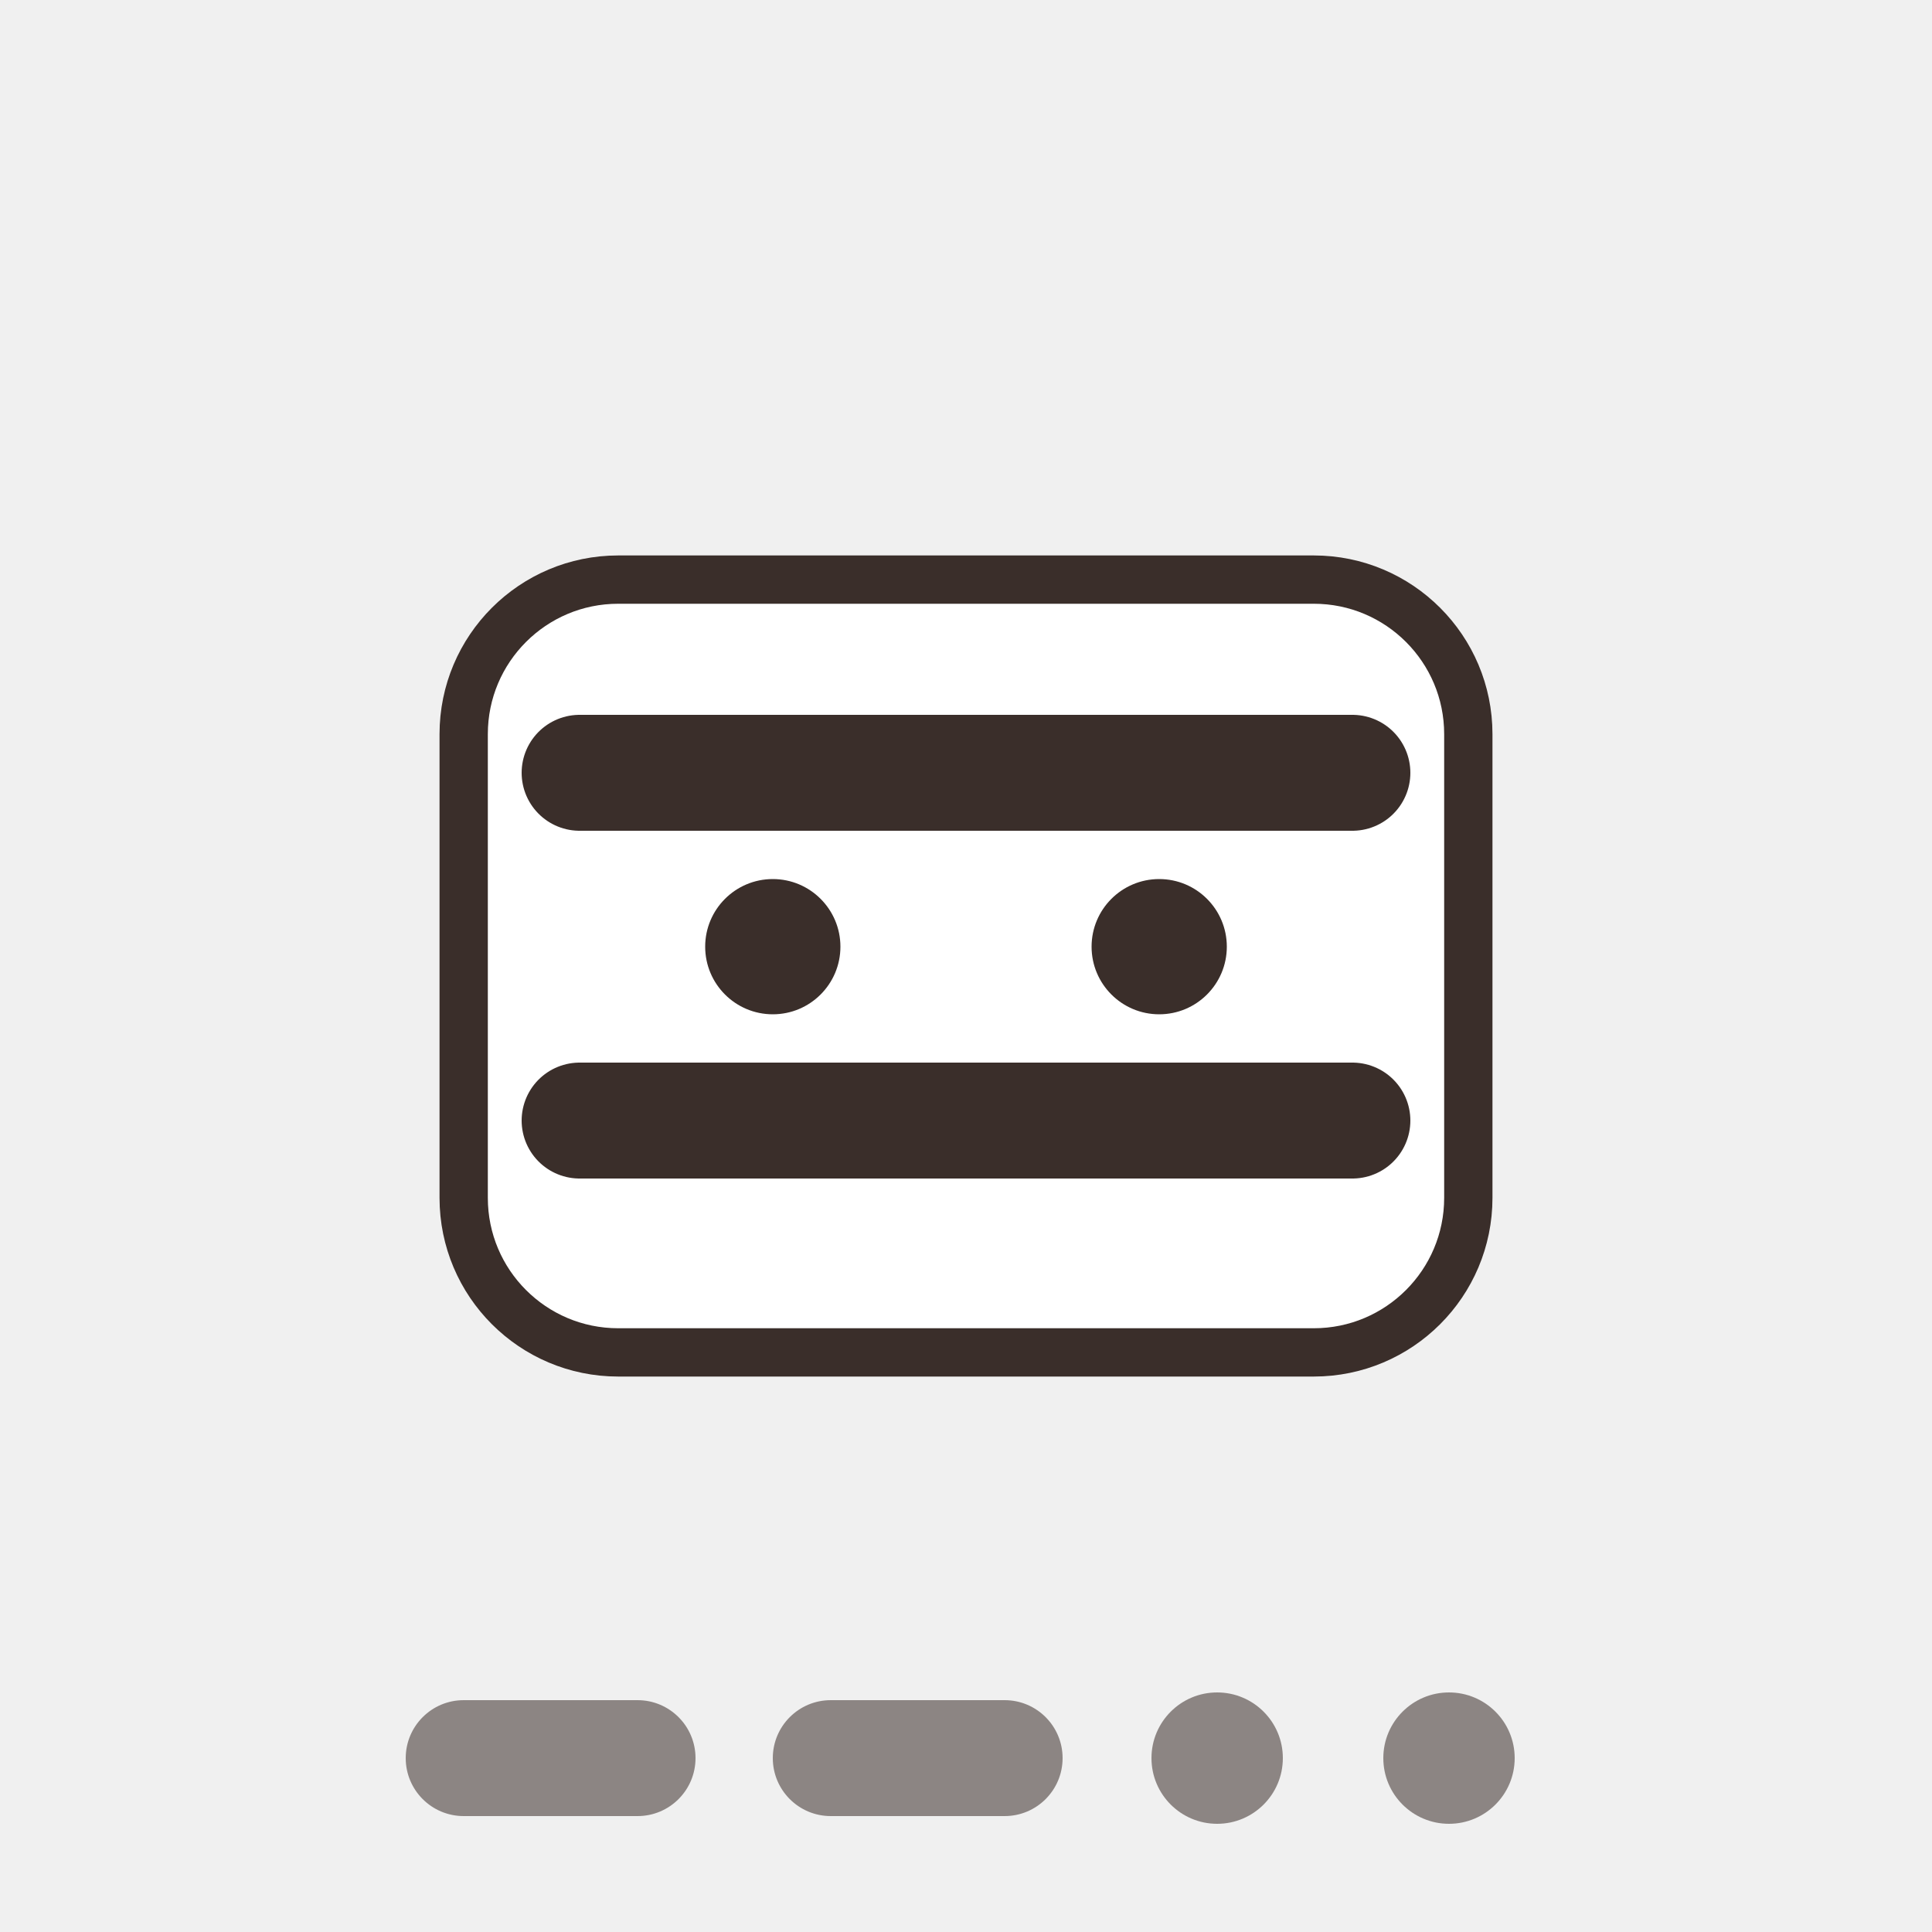
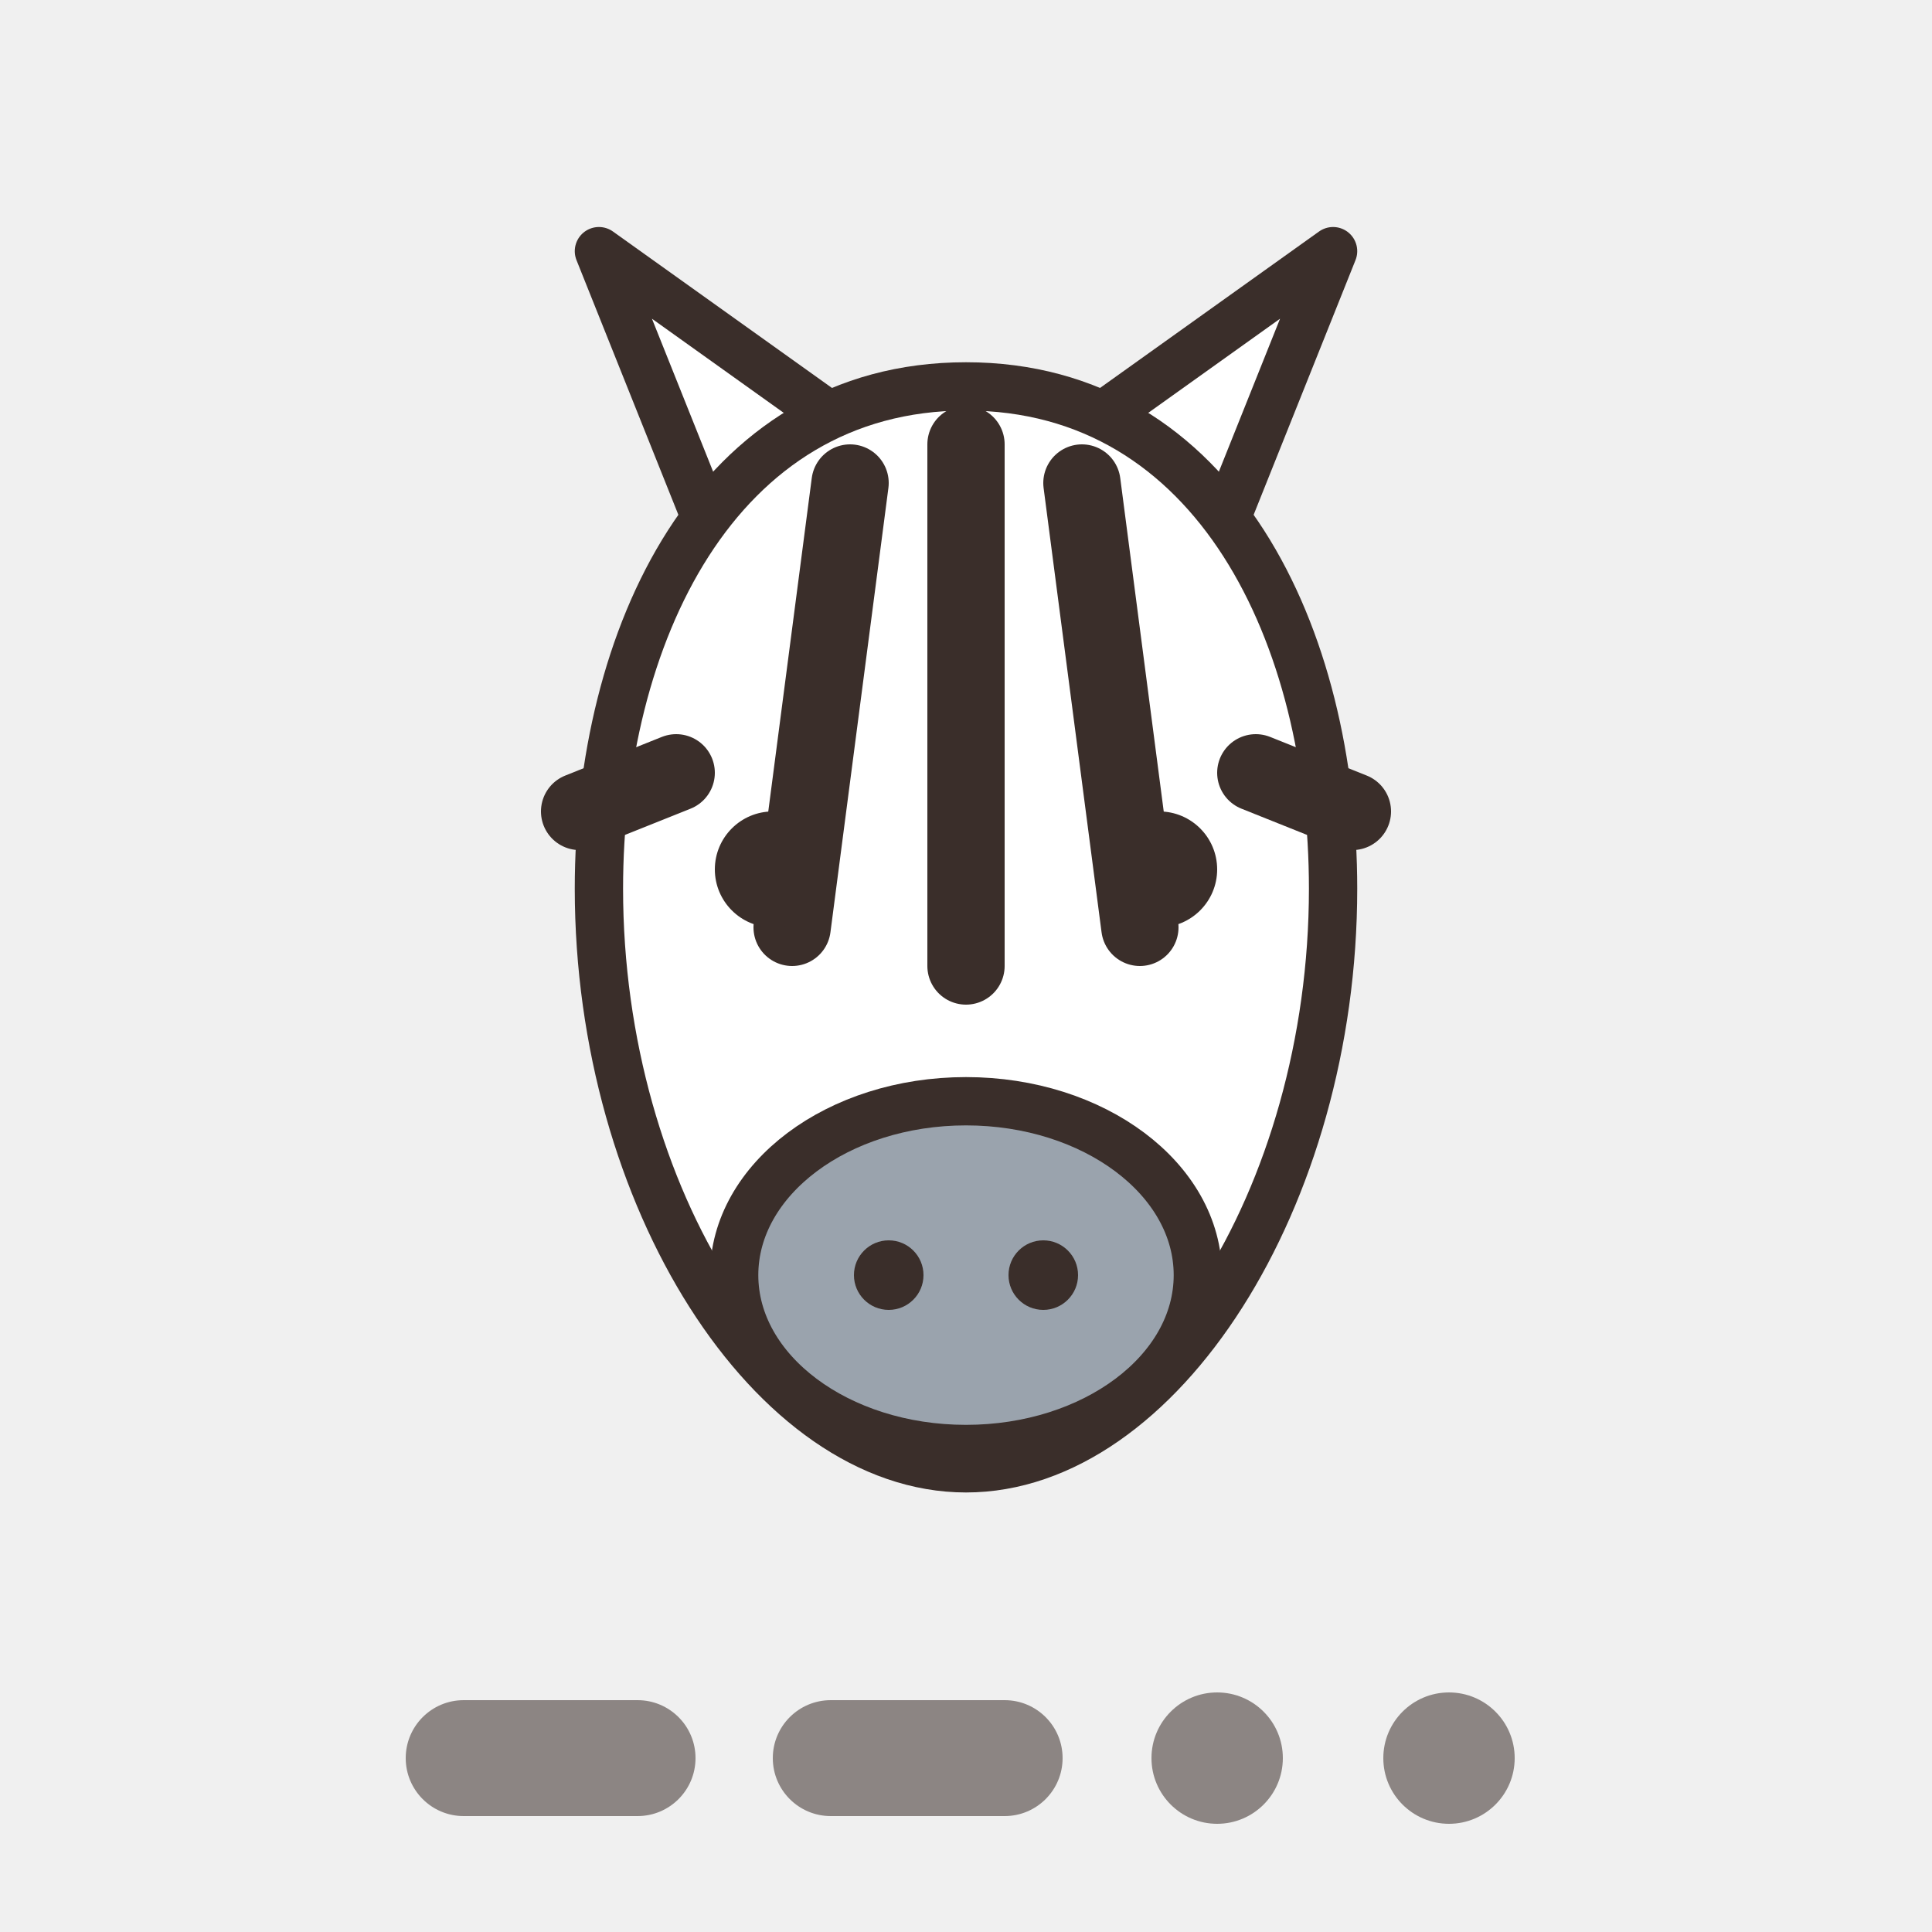
<svg xmlns="http://www.w3.org/2000/svg" viewBox="0 0 100 100" fill="none" stroke="#3a2e2a" stroke-width="2.5" stroke-linecap="round" stroke-linejoin="round">
-   <rect x="24" y="30" width="52" height="40" rx="8" fill="#fff" />
-   <path d="M30 40 L70 40 M30 58 L70 58" stroke="#3a2e2a" stroke-width="6" />
-   <circle cx="40" cy="49" r="3.5" fill="#3a2e2a" stroke="none" />
-   <circle cx="60" cy="49" r="3.5" fill="#3a2e2a" stroke="none" />
+   <path d="M37 28 L31 13 L45 23 Z" fill="#fff" />
+   <path d="M63 28 L69 13 L55 23 Z" fill="#fff" />
+   <path d="M50 20 C63 20 69 33 69 46 C69 62 60 76 50 76 C40 76 31 62 31 46 C31 33 37 20 50 20 Z" fill="#fff" />
+   <path d="M44 25 L41 48 M50 23 L50 50 M56 25 L59 48" stroke="#3a2e2a" stroke-width="4" />
+   <path d="M35 40 L30 42 M65 40 L70 42" stroke="#3a2e2a" stroke-width="4" />
+   <ellipse cx="50" cy="66" rx="12" ry="9" fill="#9aa3ad" />
+   <circle cx="46" cy="66" r="1.8" fill="#3a2e2a" stroke="none" />
+   <circle cx="54" cy="66" r="1.8" fill="#3a2e2a" stroke="none" />
+   <circle cx="40" cy="45" r="3" fill="#3a2e2a" stroke="none" />
+   <circle cx="60" cy="45" r="3" fill="#3a2e2a" stroke="none" />
  <g stroke="none">
    <rect x="21.0" y="88" width="15" height="6" rx="3" fill="#3a2e2a" fill-opacity="0.55" />
    <rect x="40.0" y="88" width="15" height="6" rx="3" fill="#3a2e2a" fill-opacity="0.55" />
    <circle cx="63.0" cy="91" r="3.4" fill="#3a2e2a" fill-opacity="0.55" />
    <circle cx="75.0" cy="91" r="3.4" fill="#3a2e2a" fill-opacity="0.55" />
  </g>
</svg>
